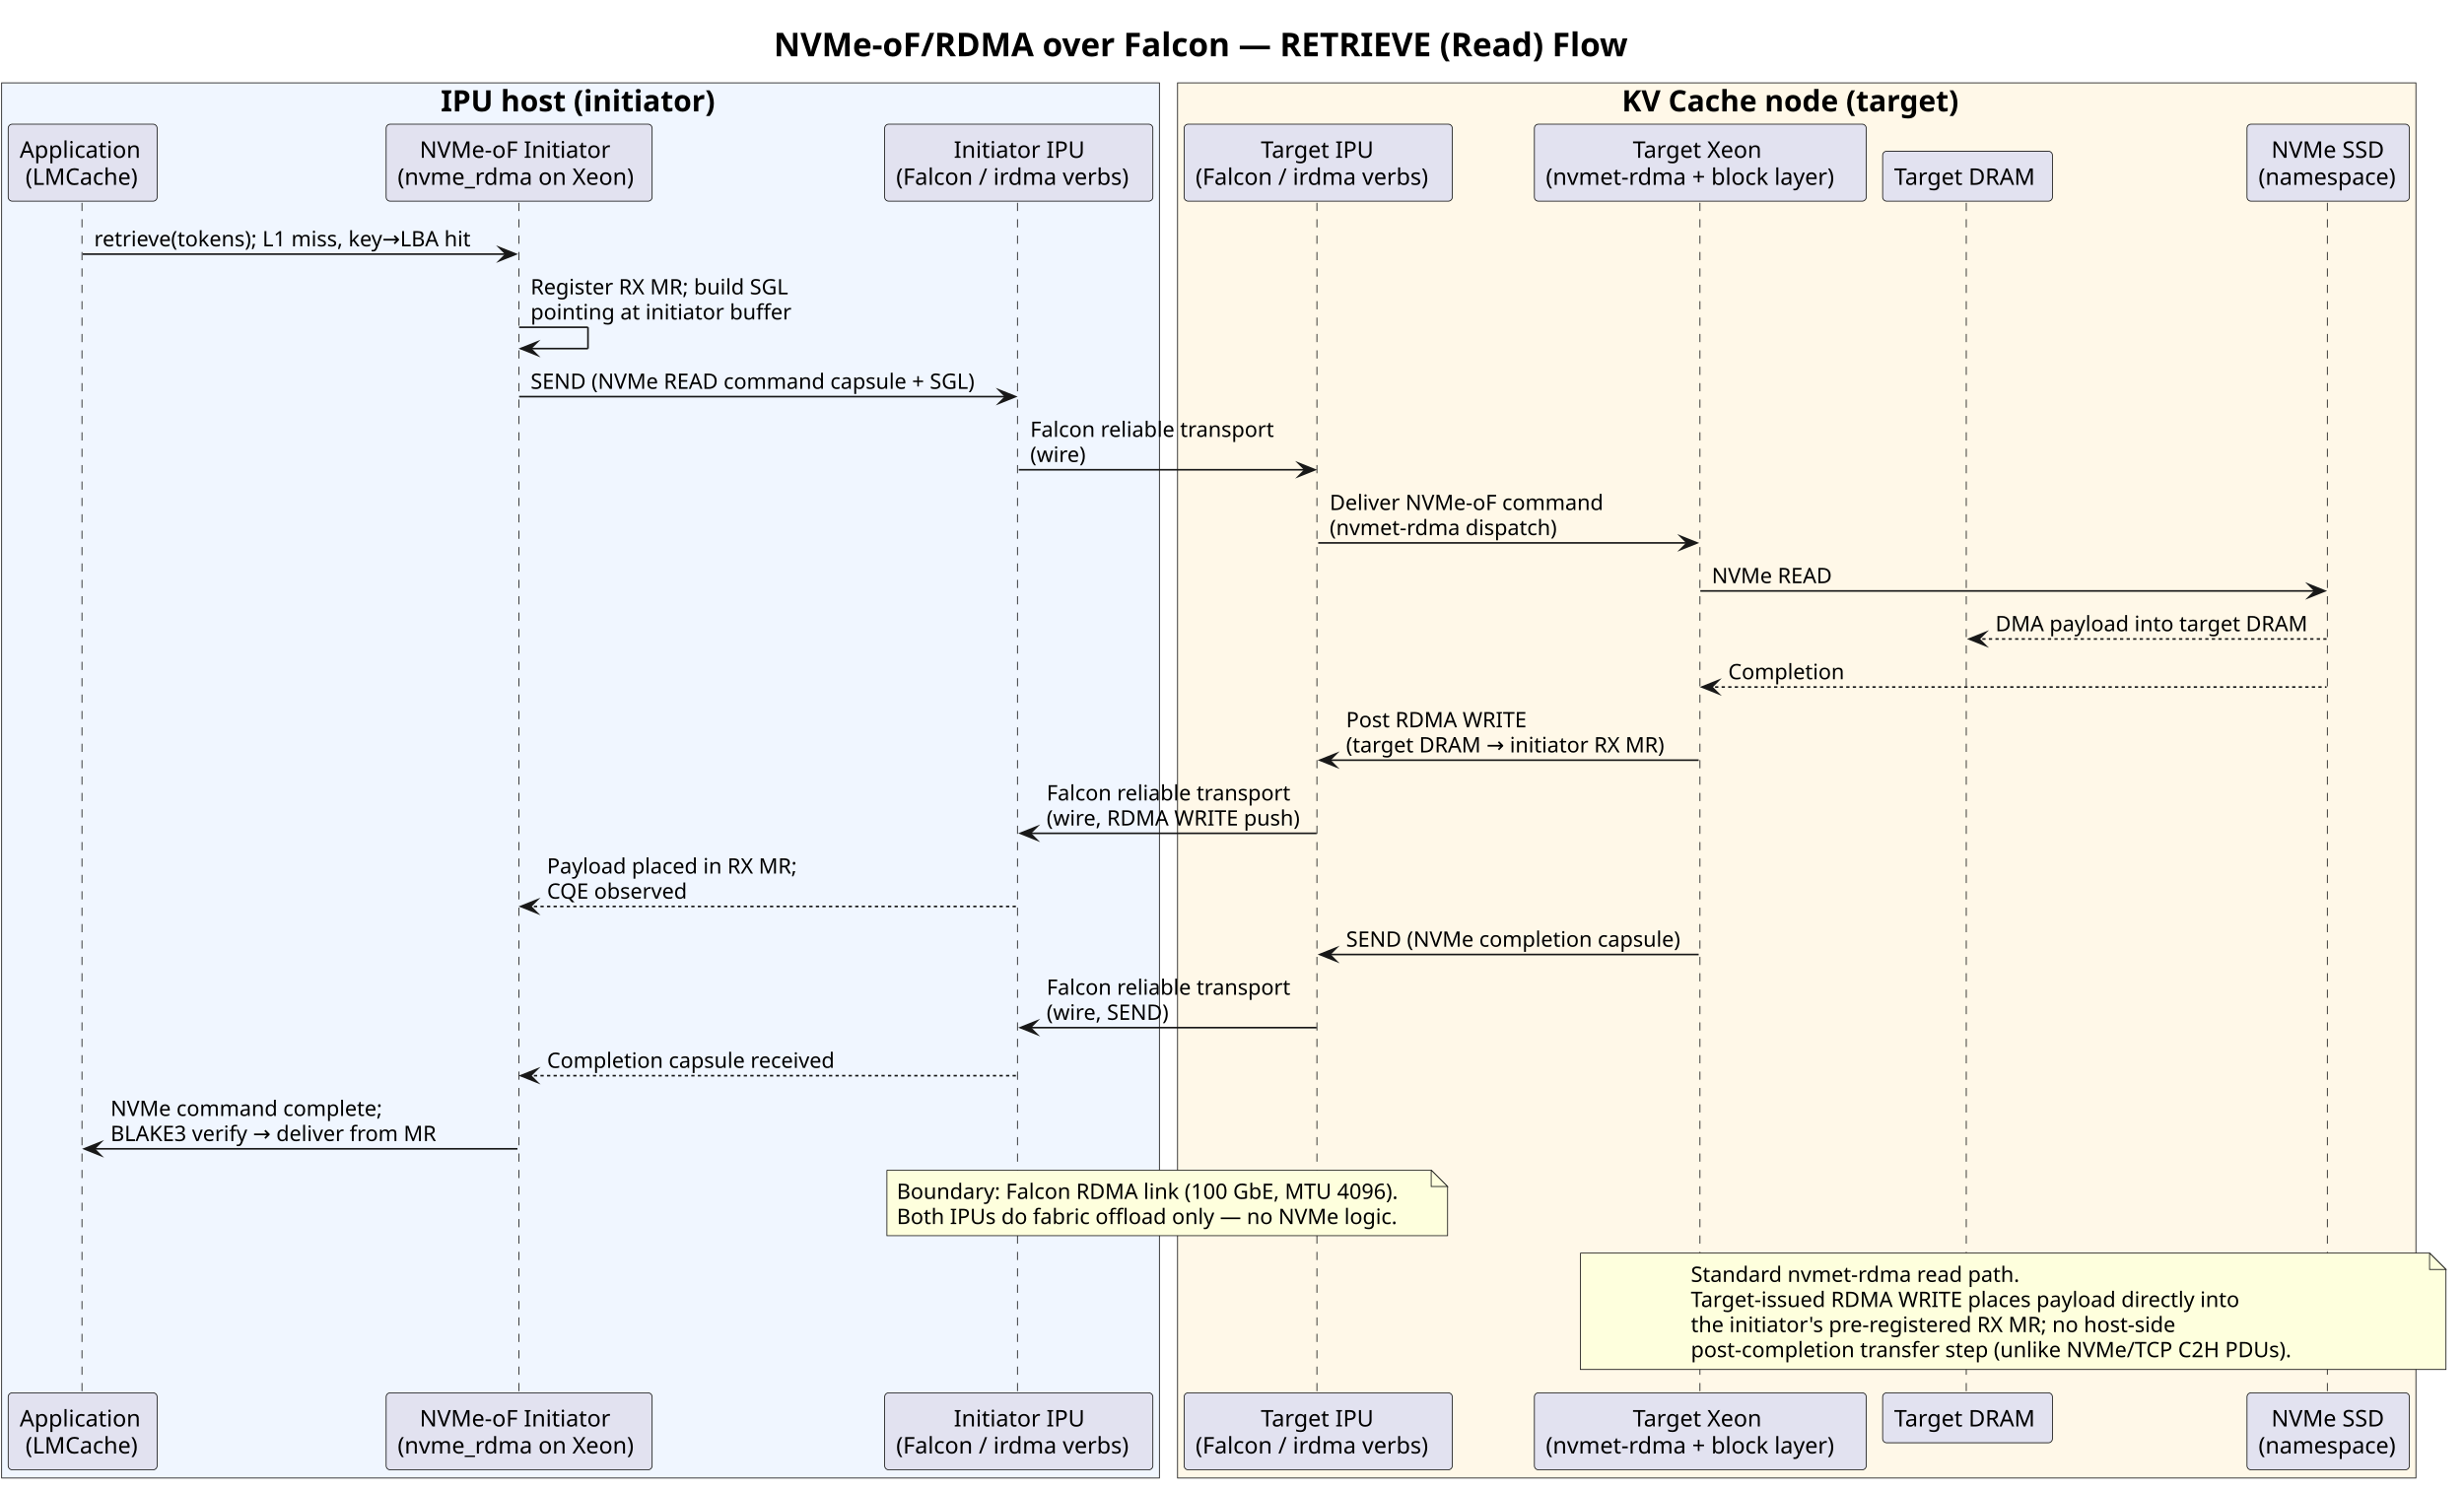
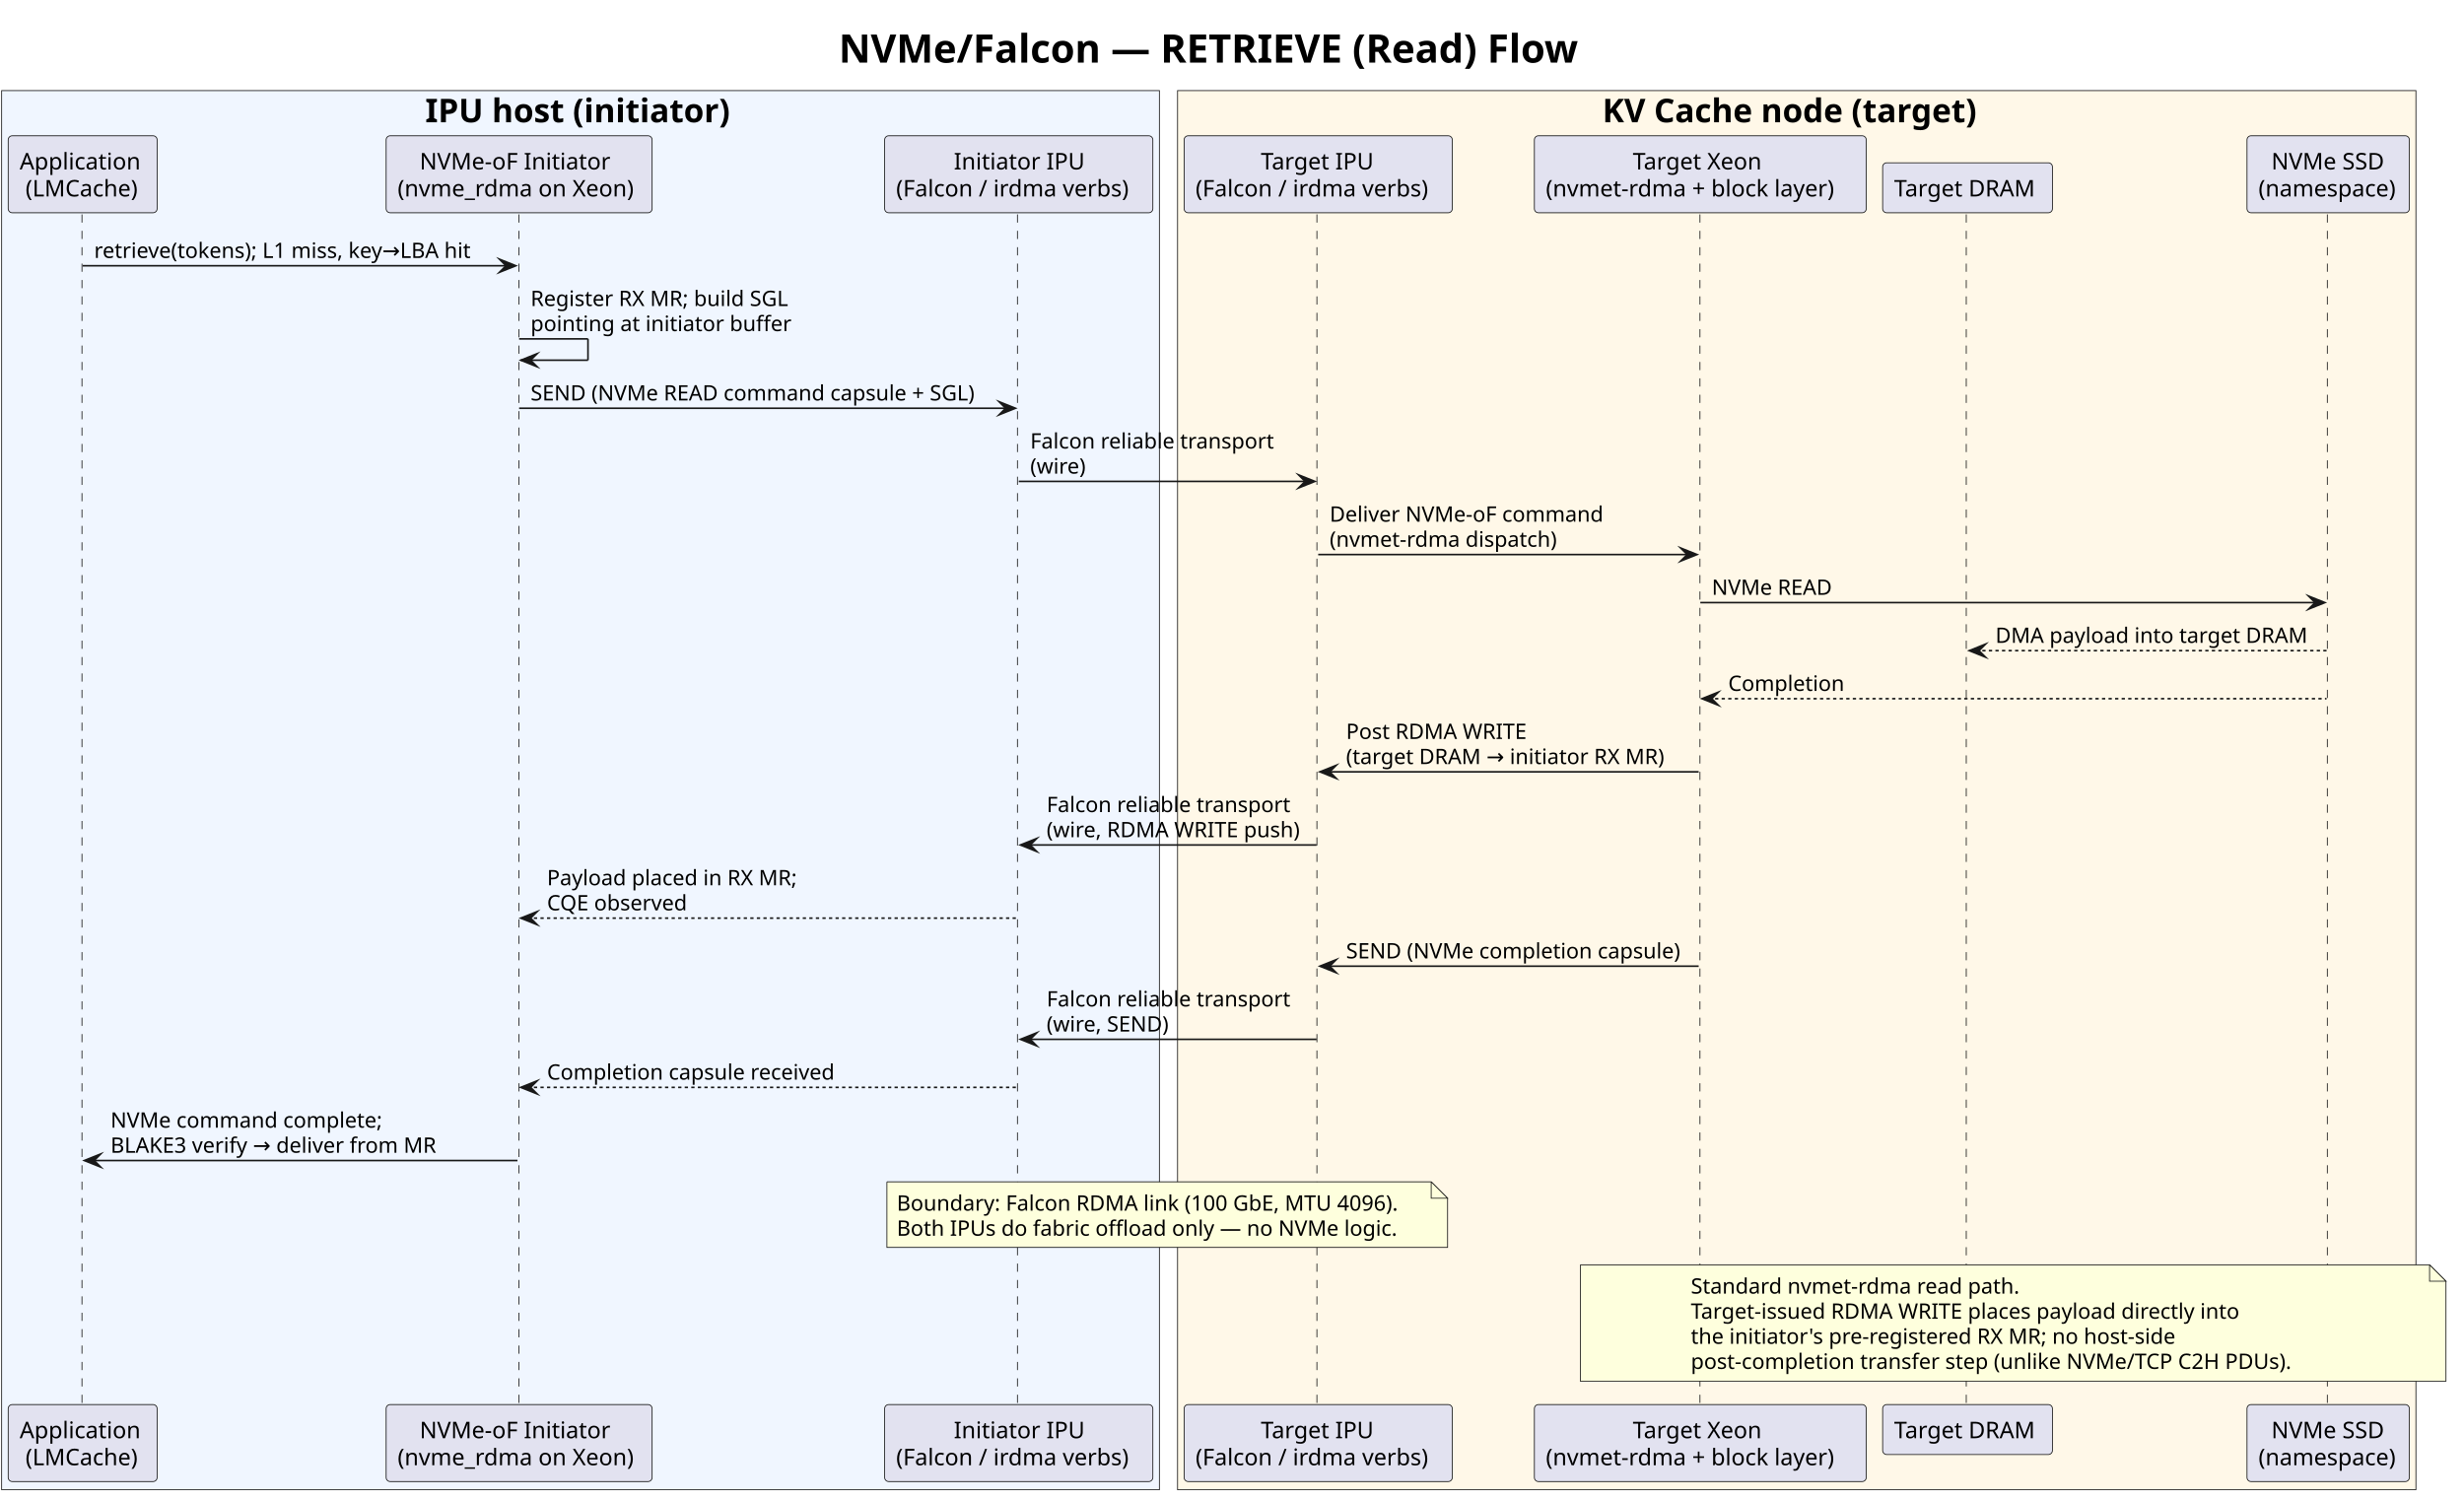
- <svg xmlns="http://www.w3.org/2000/svg" contentStyleType="text/css" data-diagram-type="SEQUENCE" height="908px" preserveAspectRatio="none" style="width:1503px;height:908px;background:#FFFFFF;" version="1.1" viewBox="0 0 1503 908" width="1503px" zoomAndPan="magnify">
+ <svg xmlns="http://www.w3.org/2000/svg" contentStyleType="text/css" data-diagram-type="SEQUENCE" height="915px" preserveAspectRatio="none" style="width:1503px;height:915px;background:#FFFFFF;" version="1.1" viewBox="0 0 1503 915" width="1503px" zoomAndPan="magnify">
  <defs />
  <g>
    <g class="title" data-source-line="2">
-       <text fill="#000000" font-family="sans-serif" font-size="20" font-weight="700" lengthAdjust="spacing" textLength="552.803" x="471.963" y="34.336">NVMe-oF/RDMA over Falcon — RETRIEVE (Read) Flow</text>
-     </g>
-     <rect fill="#F0F6FF" height="851.158" style="stroke:#181818;stroke-width:0.5;" width="706.216" x="1" y="50.555" />
-     <text fill="#000000" font-family="sans-serif" font-size="18" font-weight="700" lengthAdjust="spacing" textLength="170.49" x="268.863" y="67.957">IPU host (initiator)</text>
-     <rect fill="#FFF8E8" height="851.158" style="stroke:#181818;stroke-width:0.5;" width="755.383" x="718.292" y="50.555" />
-     <text fill="#000000" font-family="sans-serif" font-size="18" font-weight="700" lengthAdjust="spacing" textLength="213.416" x="989.275" y="67.957">KV Cache node (target)</text>
+       <text fill="#000000" font-family="sans-serif" font-size="24" font-weight="700" lengthAdjust="spacing" textLength="473.519" x="511.604" y="38.203">NVMe/Falcon — RETRIEVE (Read) Flow</text>
+     </g>
+     <rect fill="#F0F6FF" height="853.514" style="stroke:#181818;stroke-width:0.5;" width="706.216" x="1" y="55.266" />
+     <text fill="#000000" font-family="sans-serif" font-size="20" font-weight="700" lengthAdjust="spacing" textLength="189.434" x="259.391" y="74.602">IPU host (initiator)</text>
+     <rect fill="#FFF8E8" height="853.514" style="stroke:#181818;stroke-width:0.5;" width="755.383" x="718.292" y="55.266" />
+     <text fill="#000000" font-family="sans-serif" font-size="20" font-weight="700" lengthAdjust="spacing" textLength="237.129" x="977.419" y="74.602">KV Cache node (target)</text>
    <g class="participant-lifeline" data-entity-uid="part1" data-qualified-name="APP" data-source-line="6" id="part1-lifeline">
      <g>
-         <rect fill="#000000" fill-opacity="0" height="727.006" width="8" x="46.425" y="123.731" />
-         <line style="stroke:#181818;stroke-width:0.5;stroke-dasharray:5,5;" x1="50" x2="50" y1="123.731" y2="850.736" />
+         <rect fill="#000000" fill-opacity="0" height="727.006" width="8" x="46.425" y="130.797" />
+         <line style="stroke:#181818;stroke-width:0.5;stroke-dasharray:5,5;" x1="50" x2="50" y1="130.797" y2="857.803" />
      </g>
    </g>
    <g class="participant-lifeline" data-entity-uid="part2" data-qualified-name="INIT" data-source-line="7" id="part2-lifeline">
      <g>
-         <rect fill="#000000" fill-opacity="0" height="727.006" width="8" x="312.658" y="123.731" />
-         <line style="stroke:#181818;stroke-width:0.5;stroke-dasharray:5,5;" x1="316.532" x2="316.532" y1="123.731" y2="850.736" />
+         <rect fill="#000000" fill-opacity="0" height="727.006" width="8" x="312.658" y="130.797" />
+         <line style="stroke:#181818;stroke-width:0.5;stroke-dasharray:5,5;" x1="316.532" x2="316.532" y1="130.797" y2="857.803" />
      </g>
    </g>
    <g class="participant-lifeline" data-entity-uid="part3" data-qualified-name="IFAL" data-source-line="8" id="part3-lifeline">
      <g>
-         <rect fill="#000000" fill-opacity="0" height="727.006" width="8" x="617.421" y="123.731" />
-         <line style="stroke:#181818;stroke-width:0.5;stroke-dasharray:5,5;" x1="620.625" x2="620.625" y1="123.731" y2="850.736" />
+         <rect fill="#000000" fill-opacity="0" height="727.006" width="8" x="617.421" y="130.797" />
+         <line style="stroke:#181818;stroke-width:0.5;stroke-dasharray:5,5;" x1="620.625" x2="620.625" y1="130.797" y2="857.803" />
      </g>
    </g>
    <g class="participant-lifeline" data-entity-uid="part4" data-qualified-name="TFAL" data-source-line="13" id="part4-lifeline">
      <g>
-         <rect fill="#000000" fill-opacity="0" height="727.006" width="8" x="800.087" y="123.731" />
-         <line style="stroke:#181818;stroke-width:0.5;stroke-dasharray:5,5;" x1="803.292" x2="803.292" y1="123.731" y2="850.736" />
+         <rect fill="#000000" fill-opacity="0" height="727.006" width="8" x="800.087" y="130.797" />
+         <line style="stroke:#181818;stroke-width:0.5;stroke-dasharray:5,5;" x1="803.292" x2="803.292" y1="130.797" y2="857.803" />
      </g>
    </g>
    <g class="participant-lifeline" data-entity-uid="part5" data-qualified-name="CPU" data-source-line="14" id="part5-lifeline">
      <g>
-         <rect fill="#000000" fill-opacity="0" height="727.006" width="8" x="1033.166" y="123.731" />
-         <line style="stroke:#181818;stroke-width:0.5;stroke-dasharray:5,5;" x1="1036.946" x2="1036.946" y1="123.731" y2="850.736" />
+         <rect fill="#000000" fill-opacity="0" height="727.006" width="8" x="1033.166" y="130.797" />
+         <line style="stroke:#181818;stroke-width:0.5;stroke-dasharray:5,5;" x1="1036.946" x2="1036.946" y1="130.797" y2="857.803" />
      </g>
    </g>
    <g class="participant-lifeline" data-entity-uid="part6" data-qualified-name="TDDR" data-source-line="15" id="part6-lifeline">
      <g>
-         <rect fill="#000000" fill-opacity="0" height="727.006" width="8" x="1196.168" y="123.731" />
-         <line style="stroke:#181818;stroke-width:0.5;stroke-dasharray:5,5;" x1="1199.386" x2="1199.386" y1="123.731" y2="850.736" />
+         <rect fill="#000000" fill-opacity="0" height="727.006" width="8" x="1196.168" y="130.797" />
+         <line style="stroke:#181818;stroke-width:0.5;stroke-dasharray:5,5;" x1="1199.386" x2="1199.386" y1="130.797" y2="857.803" />
      </g>
    </g>
    <g class="participant-lifeline" data-entity-uid="part7" data-qualified-name="SSD" data-source-line="16" id="part7-lifeline">
      <g>
-         <rect fill="#000000" fill-opacity="0" height="727.006" width="8" x="1416.152" y="123.731" />
-         <line style="stroke:#181818;stroke-width:0.5;stroke-dasharray:5,5;" x1="1419.629" x2="1419.629" y1="123.731" y2="850.736" />
+         <rect fill="#000000" fill-opacity="0" height="727.006" width="8" x="1416.152" y="130.797" />
+         <line style="stroke:#181818;stroke-width:0.5;stroke-dasharray:5,5;" x1="1419.629" x2="1419.629" y1="130.797" y2="857.803" />
      </g>
    </g>
    <g class="participant participant-head" data-entity-uid="part1" data-qualified-name="APP" data-source-line="6" id="part1-head">
-       <rect fill="#E2E2F0" height="46.977" rx="2.5" ry="2.5" style="stroke:#181818;stroke-width:0.5;" width="90.85" x="5" y="75.754" />
-       <text fill="#000000" font-family="sans-serif" font-size="14" lengthAdjust="spacing" textLength="76.85" x="12" y="96.289">Application</text>
-       <text fill="#000000" font-family="sans-serif" font-size="14" lengthAdjust="spacing" textLength="69.706" x="15.572" y="112.777">(LMCache)</text>
+       <rect fill="#E2E2F0" height="46.977" rx="2.5" ry="2.5" style="stroke:#181818;stroke-width:0.5;" width="90.85" x="5" y="82.82" />
+       <text fill="#000000" font-family="sans-serif" font-size="14" lengthAdjust="spacing" textLength="76.85" x="12" y="103.356">Application</text>
+       <text fill="#000000" font-family="sans-serif" font-size="14" lengthAdjust="spacing" textLength="69.706" x="15.572" y="119.844">(LMCache)</text>
    </g>
    <g class="participant participant-tail" data-entity-uid="part1" data-qualified-name="APP" data-source-line="6" id="part1-tail">
-       <rect fill="#E2E2F0" height="46.977" rx="2.5" ry="2.5" style="stroke:#181818;stroke-width:0.5;" width="90.85" x="5" y="849.736" />
-       <text fill="#000000" font-family="sans-serif" font-size="14" lengthAdjust="spacing" textLength="76.85" x="12" y="870.271">Application</text>
-       <text fill="#000000" font-family="sans-serif" font-size="14" lengthAdjust="spacing" textLength="69.706" x="15.572" y="886.76">(LMCache)</text>
+       <rect fill="#E2E2F0" height="46.977" rx="2.5" ry="2.5" style="stroke:#181818;stroke-width:0.5;" width="90.85" x="5" y="856.803" />
+       <text fill="#000000" font-family="sans-serif" font-size="14" lengthAdjust="spacing" textLength="76.85" x="12" y="877.338">Application</text>
+       <text fill="#000000" font-family="sans-serif" font-size="14" lengthAdjust="spacing" textLength="69.706" x="15.572" y="893.826">(LMCache)</text>
    </g>
    <g class="participant participant-head" data-entity-uid="part2" data-qualified-name="INIT" data-source-line="7" id="part2-head">
-       <rect fill="#E2E2F0" height="46.977" rx="2.5" ry="2.5" style="stroke:#181818;stroke-width:0.5;" width="162.251" x="235.532" y="75.754" />
-       <text fill="#000000" font-family="sans-serif" font-size="14" lengthAdjust="spacing" textLength="121.338" x="255.989" y="96.289">NVMe-oF Initiator</text>
-       <text fill="#000000" font-family="sans-serif" font-size="14" lengthAdjust="spacing" textLength="148.251" x="242.532" y="112.777">(nvme_rdma on Xeon)</text>
+       <rect fill="#E2E2F0" height="46.977" rx="2.5" ry="2.5" style="stroke:#181818;stroke-width:0.5;" width="162.251" x="235.532" y="82.82" />
+       <text fill="#000000" font-family="sans-serif" font-size="14" lengthAdjust="spacing" textLength="121.338" x="255.989" y="103.356">NVMe-oF Initiator</text>
+       <text fill="#000000" font-family="sans-serif" font-size="14" lengthAdjust="spacing" textLength="148.251" x="242.532" y="119.844">(nvme_rdma on Xeon)</text>
    </g>
    <g class="participant participant-tail" data-entity-uid="part2" data-qualified-name="INIT" data-source-line="7" id="part2-tail">
-       <rect fill="#E2E2F0" height="46.977" rx="2.5" ry="2.5" style="stroke:#181818;stroke-width:0.5;" width="162.251" x="235.532" y="849.736" />
-       <text fill="#000000" font-family="sans-serif" font-size="14" lengthAdjust="spacing" textLength="121.338" x="255.989" y="870.271">NVMe-oF Initiator</text>
-       <text fill="#000000" font-family="sans-serif" font-size="14" lengthAdjust="spacing" textLength="148.251" x="242.532" y="886.76">(nvme_rdma on Xeon)</text>
+       <rect fill="#E2E2F0" height="46.977" rx="2.5" ry="2.5" style="stroke:#181818;stroke-width:0.5;" width="162.251" x="235.532" y="856.803" />
+       <text fill="#000000" font-family="sans-serif" font-size="14" lengthAdjust="spacing" textLength="121.338" x="255.989" y="877.338">NVMe-oF Initiator</text>
+       <text fill="#000000" font-family="sans-serif" font-size="14" lengthAdjust="spacing" textLength="148.251" x="242.532" y="893.826">(nvme_rdma on Xeon)</text>
    </g>
    <g class="participant participant-head" data-entity-uid="part3" data-qualified-name="IFAL" data-source-line="8" id="part3-head">
-       <rect fill="#E2E2F0" height="46.977" rx="2.5" ry="2.5" style="stroke:#181818;stroke-width:0.5;" width="163.591" x="539.625" y="75.754" />
-       <text fill="#000000" font-family="sans-serif" font-size="14" lengthAdjust="spacing" textLength="79.249" x="581.796" y="96.289">Initiator IPU</text>
-       <text fill="#000000" font-family="sans-serif" font-size="14" lengthAdjust="spacing" textLength="149.591" x="546.625" y="112.777">(Falcon / irdma verbs)</text>
+       <rect fill="#E2E2F0" height="46.977" rx="2.5" ry="2.5" style="stroke:#181818;stroke-width:0.5;" width="163.591" x="539.625" y="82.82" />
+       <text fill="#000000" font-family="sans-serif" font-size="14" lengthAdjust="spacing" textLength="79.249" x="581.796" y="103.356">Initiator IPU</text>
+       <text fill="#000000" font-family="sans-serif" font-size="14" lengthAdjust="spacing" textLength="149.591" x="546.625" y="119.844">(Falcon / irdma verbs)</text>
    </g>
    <g class="participant participant-tail" data-entity-uid="part3" data-qualified-name="IFAL" data-source-line="8" id="part3-tail">
-       <rect fill="#E2E2F0" height="46.977" rx="2.5" ry="2.5" style="stroke:#181818;stroke-width:0.5;" width="163.591" x="539.625" y="849.736" />
-       <text fill="#000000" font-family="sans-serif" font-size="14" lengthAdjust="spacing" textLength="79.249" x="581.796" y="870.271">Initiator IPU</text>
-       <text fill="#000000" font-family="sans-serif" font-size="14" lengthAdjust="spacing" textLength="149.591" x="546.625" y="886.76">(Falcon / irdma verbs)</text>
+       <rect fill="#E2E2F0" height="46.977" rx="2.5" ry="2.5" style="stroke:#181818;stroke-width:0.5;" width="163.591" x="539.625" y="856.803" />
+       <text fill="#000000" font-family="sans-serif" font-size="14" lengthAdjust="spacing" textLength="79.249" x="581.796" y="877.338">Initiator IPU</text>
+       <text fill="#000000" font-family="sans-serif" font-size="14" lengthAdjust="spacing" textLength="149.591" x="546.625" y="893.826">(Falcon / irdma verbs)</text>
    </g>
    <g class="participant participant-head" data-entity-uid="part4" data-qualified-name="TFAL" data-source-line="13" id="part4-head">
-       <rect fill="#E2E2F0" height="46.977" rx="2.5" ry="2.5" style="stroke:#181818;stroke-width:0.5;" width="163.591" x="722.292" y="75.754" />
-       <text fill="#000000" font-family="sans-serif" font-size="14" lengthAdjust="spacing" textLength="69.98" x="769.097" y="96.289">Target IPU</text>
-       <text fill="#000000" font-family="sans-serif" font-size="14" lengthAdjust="spacing" textLength="149.591" x="729.292" y="112.777">(Falcon / irdma verbs)</text>
+       <rect fill="#E2E2F0" height="46.977" rx="2.5" ry="2.5" style="stroke:#181818;stroke-width:0.5;" width="163.591" x="722.292" y="82.82" />
+       <text fill="#000000" font-family="sans-serif" font-size="14" lengthAdjust="spacing" textLength="69.98" x="769.097" y="103.356">Target IPU</text>
+       <text fill="#000000" font-family="sans-serif" font-size="14" lengthAdjust="spacing" textLength="149.591" x="729.292" y="119.844">(Falcon / irdma verbs)</text>
    </g>
    <g class="participant participant-tail" data-entity-uid="part4" data-qualified-name="TFAL" data-source-line="13" id="part4-tail">
-       <rect fill="#E2E2F0" height="46.977" rx="2.5" ry="2.5" style="stroke:#181818;stroke-width:0.5;" width="163.591" x="722.292" y="849.736" />
-       <text fill="#000000" font-family="sans-serif" font-size="14" lengthAdjust="spacing" textLength="69.98" x="769.097" y="870.271">Target IPU</text>
-       <text fill="#000000" font-family="sans-serif" font-size="14" lengthAdjust="spacing" textLength="149.591" x="729.292" y="886.76">(Falcon / irdma verbs)</text>
+       <rect fill="#E2E2F0" height="46.977" rx="2.5" ry="2.5" style="stroke:#181818;stroke-width:0.5;" width="163.591" x="722.292" y="856.803" />
+       <text fill="#000000" font-family="sans-serif" font-size="14" lengthAdjust="spacing" textLength="69.98" x="769.097" y="877.338">Target IPU</text>
+       <text fill="#000000" font-family="sans-serif" font-size="14" lengthAdjust="spacing" textLength="149.591" x="729.292" y="893.826">(Falcon / irdma verbs)</text>
    </g>
    <g class="participant participant-head" data-entity-uid="part5" data-qualified-name="CPU" data-source-line="14" id="part5-head">
-       <rect fill="#E2E2F0" height="46.977" rx="2.5" ry="2.5" style="stroke:#181818;stroke-width:0.5;" width="202.44" x="935.946" y="75.754" />
-       <text fill="#000000" font-family="sans-serif" font-size="14" lengthAdjust="spacing" textLength="82.359" x="995.986" y="96.289">Target Xeon</text>
-       <text fill="#000000" font-family="sans-serif" font-size="14" lengthAdjust="spacing" textLength="188.44" x="942.946" y="112.777">(nvmet-rdma + block layer)</text>
+       <rect fill="#E2E2F0" height="46.977" rx="2.5" ry="2.5" style="stroke:#181818;stroke-width:0.5;" width="202.44" x="935.946" y="82.82" />
+       <text fill="#000000" font-family="sans-serif" font-size="14" lengthAdjust="spacing" textLength="82.359" x="995.986" y="103.356">Target Xeon</text>
+       <text fill="#000000" font-family="sans-serif" font-size="14" lengthAdjust="spacing" textLength="188.44" x="942.946" y="119.844">(nvmet-rdma + block layer)</text>
    </g>
    <g class="participant participant-tail" data-entity-uid="part5" data-qualified-name="CPU" data-source-line="14" id="part5-tail">
-       <rect fill="#E2E2F0" height="46.977" rx="2.5" ry="2.5" style="stroke:#181818;stroke-width:0.5;" width="202.44" x="935.946" y="849.736" />
-       <text fill="#000000" font-family="sans-serif" font-size="14" lengthAdjust="spacing" textLength="82.359" x="995.986" y="870.271">Target Xeon</text>
-       <text fill="#000000" font-family="sans-serif" font-size="14" lengthAdjust="spacing" textLength="188.44" x="942.946" y="886.76">(nvmet-rdma + block layer)</text>
+       <rect fill="#E2E2F0" height="46.977" rx="2.5" ry="2.5" style="stroke:#181818;stroke-width:0.5;" width="202.44" x="935.946" y="856.803" />
+       <text fill="#000000" font-family="sans-serif" font-size="14" lengthAdjust="spacing" textLength="82.359" x="995.986" y="877.338">Target Xeon</text>
+       <text fill="#000000" font-family="sans-serif" font-size="14" lengthAdjust="spacing" textLength="188.44" x="942.946" y="893.826">(nvmet-rdma + block layer)</text>
    </g>
    <g class="participant participant-head" data-entity-uid="part6" data-qualified-name="TDDR" data-source-line="15" id="part6-head">
-       <rect fill="#E2E2F0" height="30.488" rx="2.5" ry="2.5" style="stroke:#181818;stroke-width:0.5;" width="103.564" x="1148.386" y="92.242" />
-       <text fill="#000000" font-family="sans-serif" font-size="14" lengthAdjust="spacing" textLength="89.564" x="1155.386" y="112.777">Target DRAM</text>
+       <rect fill="#E2E2F0" height="30.488" rx="2.5" ry="2.5" style="stroke:#181818;stroke-width:0.5;" width="103.564" x="1148.386" y="99.309" />
+       <text fill="#000000" font-family="sans-serif" font-size="14" lengthAdjust="spacing" textLength="89.564" x="1155.386" y="119.844">Target DRAM</text>
    </g>
    <g class="participant participant-tail" data-entity-uid="part6" data-qualified-name="TDDR" data-source-line="15" id="part6-tail">
-       <rect fill="#E2E2F0" height="30.488" rx="2.5" ry="2.5" style="stroke:#181818;stroke-width:0.5;" width="103.564" x="1148.386" y="849.736" />
-       <text fill="#000000" font-family="sans-serif" font-size="14" lengthAdjust="spacing" textLength="89.564" x="1155.386" y="870.271">Target DRAM</text>
+       <rect fill="#E2E2F0" height="30.488" rx="2.5" ry="2.5" style="stroke:#181818;stroke-width:0.5;" width="103.564" x="1148.386" y="856.803" />
+       <text fill="#000000" font-family="sans-serif" font-size="14" lengthAdjust="spacing" textLength="89.564" x="1155.386" y="877.338">Target DRAM</text>
    </g>
    <g class="participant participant-head" data-entity-uid="part7" data-qualified-name="SSD" data-source-line="16" id="part7-head">
-       <rect fill="#E2E2F0" height="46.977" rx="2.5" ry="2.5" style="stroke:#181818;stroke-width:0.5;" width="99.046" x="1370.629" y="75.754" />
-       <text fill="#000000" font-family="sans-serif" font-size="14" lengthAdjust="spacing" textLength="69.351" x="1385.477" y="96.289">NVMe SSD</text>
-       <text fill="#000000" font-family="sans-serif" font-size="14" lengthAdjust="spacing" textLength="85.046" x="1377.629" y="112.777">(namespace)</text>
+       <rect fill="#E2E2F0" height="46.977" rx="2.5" ry="2.5" style="stroke:#181818;stroke-width:0.5;" width="99.046" x="1370.629" y="82.82" />
+       <text fill="#000000" font-family="sans-serif" font-size="14" lengthAdjust="spacing" textLength="69.351" x="1385.477" y="103.356">NVMe SSD</text>
+       <text fill="#000000" font-family="sans-serif" font-size="14" lengthAdjust="spacing" textLength="85.046" x="1377.629" y="119.844">(namespace)</text>
    </g>
    <g class="participant participant-tail" data-entity-uid="part7" data-qualified-name="SSD" data-source-line="16" id="part7-tail">
-       <rect fill="#E2E2F0" height="46.977" rx="2.5" ry="2.5" style="stroke:#181818;stroke-width:0.5;" width="99.046" x="1370.629" y="849.736" />
-       <text fill="#000000" font-family="sans-serif" font-size="14" lengthAdjust="spacing" textLength="69.351" x="1385.477" y="870.271">NVMe SSD</text>
-       <text fill="#000000" font-family="sans-serif" font-size="14" lengthAdjust="spacing" textLength="85.046" x="1377.629" y="886.76">(namespace)</text>
+       <rect fill="#E2E2F0" height="46.977" rx="2.5" ry="2.5" style="stroke:#181818;stroke-width:0.5;" width="99.046" x="1370.629" y="856.803" />
+       <text fill="#000000" font-family="sans-serif" font-size="14" lengthAdjust="spacing" textLength="69.351" x="1385.477" y="877.338">NVMe SSD</text>
+       <text fill="#000000" font-family="sans-serif" font-size="14" lengthAdjust="spacing" textLength="85.046" x="1377.629" y="893.826">(namespace)</text>
    </g>
    <g class="message" data-entity-1="part1" data-entity-2="part2" data-source-line="19" id="msg1">
-       <polygon fill="#181818" points="304.658,151.041,314.658,155.041,304.658,159.041,308.658,155.041" style="stroke:#181818;stroke-width:1;stroke-linejoin:miter;stroke-miterlimit:10;" />
-       <line style="stroke:#181818;stroke-width:1;" x1="50.425" x2="310.658" y1="155.041" y2="155.041" />
-       <text fill="#000000" font-family="sans-serif" font-size="13" lengthAdjust="spacing" textLength="242.233" x="57.425" y="150.299">retrieve(tokens); L1 miss, key→LBA hit</text>
+       <polygon fill="#181818" points="304.658,158.107,314.658,162.107,304.658,166.107,308.658,162.107" style="stroke:#181818;stroke-width:1;stroke-linejoin:miter;stroke-miterlimit:10;" />
+       <line style="stroke:#181818;stroke-width:1;" x1="50.425" x2="310.658" y1="162.107" y2="162.107" />
+       <text fill="#000000" font-family="sans-serif" font-size="13" lengthAdjust="spacing" textLength="242.233" x="57.425" y="157.365">retrieve(tokens); L1 miss, key→LBA hit</text>
    </g>
    <g class="message" data-entity-1="part2" data-entity-2="part2" data-source-line="20" id="msg2">
-       <line style="stroke:#181818;stroke-width:1;" x1="316.658" x2="358.658" y1="199.662" y2="199.662" />
-       <line style="stroke:#181818;stroke-width:1;" x1="358.658" x2="358.658" y1="199.662" y2="212.662" />
-       <line style="stroke:#181818;stroke-width:1;" x1="317.658" x2="358.658" y1="212.662" y2="212.662" />
-       <polygon fill="#181818" points="327.658,208.662,317.658,212.662,327.658,216.662,323.658,212.662" style="stroke:#181818;stroke-width:1;stroke-linejoin:miter;stroke-miterlimit:10;" />
-       <text fill="#000000" font-family="sans-serif" font-size="13" lengthAdjust="spacing" textLength="162.995" x="323.658" y="179.609">Register RX MR; build SGL</text>
-       <text fill="#000000" font-family="sans-serif" font-size="13" lengthAdjust="spacing" textLength="165.09" x="323.658" y="194.92">pointing at initiator buffer</text>
+       <line style="stroke:#181818;stroke-width:1;" x1="316.658" x2="358.658" y1="206.728" y2="206.728" />
+       <line style="stroke:#181818;stroke-width:1;" x1="358.658" x2="358.658" y1="206.728" y2="219.728" />
+       <line style="stroke:#181818;stroke-width:1;" x1="317.658" x2="358.658" y1="219.728" y2="219.728" />
+       <polygon fill="#181818" points="327.658,215.728,317.658,219.728,327.658,223.728,323.658,219.728" style="stroke:#181818;stroke-width:1;stroke-linejoin:miter;stroke-miterlimit:10;" />
+       <text fill="#000000" font-family="sans-serif" font-size="13" lengthAdjust="spacing" textLength="162.995" x="323.658" y="186.676">Register RX MR; build SGL</text>
+       <text fill="#000000" font-family="sans-serif" font-size="13" lengthAdjust="spacing" textLength="165.09" x="323.658" y="201.986">pointing at initiator buffer</text>
    </g>
    <g class="message" data-entity-1="part2" data-entity-2="part3" data-source-line="21" id="msg3">
-       <polygon fill="#181818" points="609.421,237.973,619.421,241.973,609.421,245.973,613.421,241.973" style="stroke:#181818;stroke-width:1;stroke-linejoin:miter;stroke-miterlimit:10;" />
-       <line style="stroke:#181818;stroke-width:1;" x1="316.658" x2="615.421" y1="241.973" y2="241.973" />
-       <text fill="#000000" font-family="sans-serif" font-size="13" lengthAdjust="spacing" textLength="280.763" x="323.658" y="237.231">SEND (NVMe READ command capsule + SGL)</text>
+       <polygon fill="#181818" points="609.421,245.039,619.421,249.039,609.421,253.039,613.421,249.039" style="stroke:#181818;stroke-width:1;stroke-linejoin:miter;stroke-miterlimit:10;" />
+       <line style="stroke:#181818;stroke-width:1;" x1="316.658" x2="615.421" y1="249.039" y2="249.039" />
+       <text fill="#000000" font-family="sans-serif" font-size="13" lengthAdjust="spacing" textLength="280.763" x="323.658" y="244.297">SEND (NVMe READ command capsule + SGL)</text>
    </g>
    <g class="message" data-entity-1="part3" data-entity-2="part4" data-source-line="22" id="msg4">
-       <polygon fill="#181818" points="792.087,282.594,802.087,286.594,792.087,290.594,796.087,286.594" style="stroke:#181818;stroke-width:1;stroke-linejoin:miter;stroke-miterlimit:10;" />
-       <line style="stroke:#181818;stroke-width:1;" x1="621.421" x2="798.087" y1="286.594" y2="286.594" />
-       <text fill="#000000" font-family="sans-serif" font-size="13" lengthAdjust="spacing" textLength="153.69" x="628.421" y="266.541">Falcon reliable transport</text>
-       <text fill="#000000" font-family="sans-serif" font-size="13" lengthAdjust="spacing" textLength="34.791" x="628.421" y="281.852">(wire)</text>
+       <polygon fill="#181818" points="792.087,289.66,802.087,293.66,792.087,297.66,796.087,293.66" style="stroke:#181818;stroke-width:1;stroke-linejoin:miter;stroke-miterlimit:10;" />
+       <line style="stroke:#181818;stroke-width:1;" x1="621.421" x2="798.087" y1="293.66" y2="293.66" />
+       <text fill="#000000" font-family="sans-serif" font-size="13" lengthAdjust="spacing" textLength="153.69" x="628.421" y="273.607">Falcon reliable transport</text>
+       <text fill="#000000" font-family="sans-serif" font-size="13" lengthAdjust="spacing" textLength="34.791" x="628.421" y="288.918">(wire)</text>
    </g>
    <g class="message" data-entity-1="part4" data-entity-2="part5" data-source-line="23" id="msg5">
-       <polygon fill="#181818" points="1025.166,327.215,1035.166,331.215,1025.166,335.215,1029.166,331.215" style="stroke:#181818;stroke-width:1;stroke-linejoin:miter;stroke-miterlimit:10;" />
-       <line style="stroke:#181818;stroke-width:1;" x1="804.087" x2="1031.166" y1="331.215" y2="331.215" />
-       <text fill="#000000" font-family="sans-serif" font-size="13" lengthAdjust="spacing" textLength="173.38" x="811.087" y="311.162">Deliver NVMe-oF command</text>
-       <text fill="#000000" font-family="sans-serif" font-size="13" lengthAdjust="spacing" textLength="145.463" x="811.087" y="326.473">(nvmet-rdma dispatch)</text>
+       <polygon fill="#181818" points="1025.166,334.281,1035.166,338.281,1025.166,342.281,1029.166,338.281" style="stroke:#181818;stroke-width:1;stroke-linejoin:miter;stroke-miterlimit:10;" />
+       <line style="stroke:#181818;stroke-width:1;" x1="804.087" x2="1031.166" y1="338.281" y2="338.281" />
+       <text fill="#000000" font-family="sans-serif" font-size="13" lengthAdjust="spacing" textLength="173.38" x="811.087" y="318.228">Deliver NVMe-oF command</text>
+       <text fill="#000000" font-family="sans-serif" font-size="13" lengthAdjust="spacing" textLength="145.463" x="811.087" y="333.539">(nvmet-rdma dispatch)</text>
    </g>
    <g class="message" data-entity-1="part5" data-entity-2="part7" data-source-line="25" id="msg6">
-       <polygon fill="#181818" points="1408.152,356.525,1418.152,360.525,1408.152,364.525,1412.152,360.525" style="stroke:#181818;stroke-width:1;stroke-linejoin:miter;stroke-miterlimit:10;" />
-       <line style="stroke:#181818;stroke-width:1;" x1="1037.166" x2="1414.152" y1="360.525" y2="360.525" />
-       <text fill="#000000" font-family="sans-serif" font-size="13" lengthAdjust="spacing" textLength="74.629" x="1044.166" y="355.783">NVMe READ</text>
+       <polygon fill="#181818" points="1408.152,363.592,1418.152,367.592,1408.152,371.592,1412.152,367.592" style="stroke:#181818;stroke-width:1;stroke-linejoin:miter;stroke-miterlimit:10;" />
+       <line style="stroke:#181818;stroke-width:1;" x1="1037.166" x2="1414.152" y1="367.592" y2="367.592" />
+       <text fill="#000000" font-family="sans-serif" font-size="13" lengthAdjust="spacing" textLength="74.629" x="1044.166" y="362.85">NVMe READ</text>
    </g>
    <g class="message" data-entity-1="part7" data-entity-2="part6" data-source-line="26" id="msg7">
-       <polygon fill="#181818" points="1211.168,385.836,1201.168,389.836,1211.168,393.836,1207.168,389.836" style="stroke:#181818;stroke-width:1;stroke-linejoin:miter;stroke-miterlimit:10;" />
-       <line style="stroke:#181818;stroke-width:1;stroke-dasharray:2,2;" x1="1205.168" x2="1419.152" y1="389.836" y2="389.836" />
-       <text fill="#000000" font-family="sans-serif" font-size="13" lengthAdjust="spacing" textLength="195.984" x="1217.168" y="385.094">DMA payload into target DRAM</text>
+       <polygon fill="#181818" points="1211.168,392.902,1201.168,396.902,1211.168,400.902,1207.168,396.902" style="stroke:#181818;stroke-width:1;stroke-linejoin:miter;stroke-miterlimit:10;" />
+       <line style="stroke:#181818;stroke-width:1;stroke-dasharray:2,2;" x1="1205.168" x2="1419.152" y1="396.902" y2="396.902" />
+       <text fill="#000000" font-family="sans-serif" font-size="13" lengthAdjust="spacing" textLength="195.984" x="1217.168" y="392.16">DMA payload into target DRAM</text>
    </g>
    <g class="message" data-entity-1="part7" data-entity-2="part5" data-source-line="27" id="msg8">
-       <polygon fill="#181818" points="1048.166,415.147,1038.166,419.147,1048.166,423.147,1044.166,419.147" style="stroke:#181818;stroke-width:1;stroke-linejoin:miter;stroke-miterlimit:10;" />
-       <line style="stroke:#181818;stroke-width:1;stroke-dasharray:2,2;" x1="1042.166" x2="1419.152" y1="419.147" y2="419.147" />
-       <text fill="#000000" font-family="sans-serif" font-size="13" lengthAdjust="spacing" textLength="72.973" x="1054.166" y="414.404">Completion</text>
+       <polygon fill="#181818" points="1048.166,422.213,1038.166,426.213,1048.166,430.213,1044.166,426.213" style="stroke:#181818;stroke-width:1;stroke-linejoin:miter;stroke-miterlimit:10;" />
+       <line style="stroke:#181818;stroke-width:1;stroke-dasharray:2,2;" x1="1042.166" x2="1419.152" y1="426.213" y2="426.213" />
+       <text fill="#000000" font-family="sans-serif" font-size="13" lengthAdjust="spacing" textLength="72.973" x="1054.166" y="421.471">Completion</text>
    </g>
    <g class="message" data-entity-1="part5" data-entity-2="part4" data-source-line="29" id="msg9">
-       <polygon fill="#181818" points="815.087,459.768,805.087,463.768,815.087,467.768,811.087,463.768" style="stroke:#181818;stroke-width:1;stroke-linejoin:miter;stroke-miterlimit:10;" />
-       <line style="stroke:#181818;stroke-width:1;" x1="809.087" x2="1036.166" y1="463.768" y2="463.768" />
-       <text fill="#000000" font-family="sans-serif" font-size="13" lengthAdjust="spacing" textLength="111.363" x="821.087" y="443.715">Post RDMA WRITE</text>
-       <text fill="#000000" font-family="sans-serif" font-size="13" lengthAdjust="spacing" textLength="203.042" x="821.087" y="459.025">(target DRAM → initiator RX MR)</text>
+       <polygon fill="#181818" points="815.087,466.834,805.087,470.834,815.087,474.834,811.087,470.834" style="stroke:#181818;stroke-width:1;stroke-linejoin:miter;stroke-miterlimit:10;" />
+       <line style="stroke:#181818;stroke-width:1;" x1="809.087" x2="1036.166" y1="470.834" y2="470.834" />
+       <text fill="#000000" font-family="sans-serif" font-size="13" lengthAdjust="spacing" textLength="111.363" x="821.087" y="450.781">Post RDMA WRITE</text>
+       <text fill="#000000" font-family="sans-serif" font-size="13" lengthAdjust="spacing" textLength="203.042" x="821.087" y="466.092">(target DRAM → initiator RX MR)</text>
    </g>
    <g class="message" data-entity-1="part4" data-entity-2="part3" data-source-line="30" id="msg10">
-       <polygon fill="#181818" points="632.421,504.389,622.421,508.389,632.421,512.389,628.421,508.389" style="stroke:#181818;stroke-width:1;stroke-linejoin:miter;stroke-miterlimit:10;" />
-       <line style="stroke:#181818;stroke-width:1;" x1="626.421" x2="803.087" y1="508.389" y2="508.389" />
-       <text fill="#000000" font-family="sans-serif" font-size="13" lengthAdjust="spacing" textLength="153.69" x="638.421" y="488.336">Falcon reliable transport</text>
-       <text fill="#000000" font-family="sans-serif" font-size="13" lengthAdjust="spacing" textLength="158.666" x="638.421" y="503.647">(wire, RDMA WRITE push)</text>
+       <polygon fill="#181818" points="632.421,511.455,622.421,515.455,632.421,519.455,628.421,515.455" style="stroke:#181818;stroke-width:1;stroke-linejoin:miter;stroke-miterlimit:10;" />
+       <line style="stroke:#181818;stroke-width:1;" x1="626.421" x2="803.087" y1="515.455" y2="515.455" />
+       <text fill="#000000" font-family="sans-serif" font-size="13" lengthAdjust="spacing" textLength="153.69" x="638.421" y="495.402">Falcon reliable transport</text>
+       <text fill="#000000" font-family="sans-serif" font-size="13" lengthAdjust="spacing" textLength="158.666" x="638.421" y="510.713">(wire, RDMA WRITE push)</text>
    </g>
    <g class="message" data-entity-1="part3" data-entity-2="part2" data-source-line="31" id="msg11">
-       <polygon fill="#181818" points="327.658,549.01,317.658,553.01,327.658,557.01,323.658,553.01" style="stroke:#181818;stroke-width:1;stroke-linejoin:miter;stroke-miterlimit:10;" />
-       <line style="stroke:#181818;stroke-width:1;stroke-dasharray:2,2;" x1="321.658" x2="620.421" y1="553.01" y2="553.01" />
-       <text fill="#000000" font-family="sans-serif" font-size="13" lengthAdjust="spacing" textLength="157.631" x="333.658" y="532.957">Payload placed in RX MR;</text>
-       <text fill="#000000" font-family="sans-serif" font-size="13" lengthAdjust="spacing" textLength="87.763" x="333.658" y="548.268">CQE observed</text>
+       <polygon fill="#181818" points="327.658,556.076,317.658,560.076,327.658,564.076,323.658,560.076" style="stroke:#181818;stroke-width:1;stroke-linejoin:miter;stroke-miterlimit:10;" />
+       <line style="stroke:#181818;stroke-width:1;stroke-dasharray:2,2;" x1="321.658" x2="620.421" y1="560.076" y2="560.076" />
+       <text fill="#000000" font-family="sans-serif" font-size="13" lengthAdjust="spacing" textLength="157.631" x="333.658" y="540.023">Payload placed in RX MR;</text>
+       <text fill="#000000" font-family="sans-serif" font-size="13" lengthAdjust="spacing" textLength="87.763" x="333.658" y="555.334">CQE observed</text>
    </g>
    <g class="message" data-entity-1="part5" data-entity-2="part4" data-source-line="33" id="msg12">
-       <polygon fill="#181818" points="815.087,578.32,805.087,582.32,815.087,586.32,811.087,582.32" style="stroke:#181818;stroke-width:1;stroke-linejoin:miter;stroke-miterlimit:10;" />
-       <line style="stroke:#181818;stroke-width:1;" x1="809.087" x2="1036.166" y1="582.32" y2="582.32" />
-       <text fill="#000000" font-family="sans-serif" font-size="13" lengthAdjust="spacing" textLength="209.079" x="821.087" y="577.578">SEND (NVMe completion capsule)</text>
+       <polygon fill="#181818" points="815.087,585.387,805.087,589.387,815.087,593.387,811.087,589.387" style="stroke:#181818;stroke-width:1;stroke-linejoin:miter;stroke-miterlimit:10;" />
+       <line style="stroke:#181818;stroke-width:1;" x1="809.087" x2="1036.166" y1="589.387" y2="589.387" />
+       <text fill="#000000" font-family="sans-serif" font-size="13" lengthAdjust="spacing" textLength="209.079" x="821.087" y="584.644">SEND (NVMe completion capsule)</text>
    </g>
    <g class="message" data-entity-1="part4" data-entity-2="part3" data-source-line="34" id="msg13">
-       <polygon fill="#181818" points="632.421,622.941,622.421,626.941,632.421,630.941,628.421,626.941" style="stroke:#181818;stroke-width:1;stroke-linejoin:miter;stroke-miterlimit:10;" />
-       <line style="stroke:#181818;stroke-width:1;" x1="626.421" x2="803.087" y1="626.941" y2="626.941" />
-       <text fill="#000000" font-family="sans-serif" font-size="13" lengthAdjust="spacing" textLength="153.69" x="638.421" y="606.889">Falcon reliable transport</text>
-       <text fill="#000000" font-family="sans-serif" font-size="13" lengthAdjust="spacing" textLength="76.407" x="638.421" y="622.199">(wire, SEND)</text>
+       <polygon fill="#181818" points="632.421,630.008,622.421,634.008,632.421,638.008,628.421,634.008" style="stroke:#181818;stroke-width:1;stroke-linejoin:miter;stroke-miterlimit:10;" />
+       <line style="stroke:#181818;stroke-width:1;" x1="626.421" x2="803.087" y1="634.008" y2="634.008" />
+       <text fill="#000000" font-family="sans-serif" font-size="13" lengthAdjust="spacing" textLength="153.69" x="638.421" y="613.955">Falcon reliable transport</text>
+       <text fill="#000000" font-family="sans-serif" font-size="13" lengthAdjust="spacing" textLength="76.407" x="638.421" y="629.266">(wire, SEND)</text>
    </g>
    <g class="message" data-entity-1="part3" data-entity-2="part2" data-source-line="35" id="msg14">
-       <polygon fill="#181818" points="327.658,652.252,317.658,656.252,327.658,660.252,323.658,656.252" style="stroke:#181818;stroke-width:1;stroke-linejoin:miter;stroke-miterlimit:10;" />
-       <line style="stroke:#181818;stroke-width:1;stroke-dasharray:2,2;" x1="321.658" x2="620.421" y1="656.252" y2="656.252" />
-       <text fill="#000000" font-family="sans-serif" font-size="13" lengthAdjust="spacing" textLength="181.289" x="333.658" y="651.51">Completion capsule received</text>
+       <polygon fill="#181818" points="327.658,659.318,317.658,663.318,327.658,667.318,323.658,663.318" style="stroke:#181818;stroke-width:1;stroke-linejoin:miter;stroke-miterlimit:10;" />
+       <line style="stroke:#181818;stroke-width:1;stroke-dasharray:2,2;" x1="321.658" x2="620.421" y1="663.318" y2="663.318" />
+       <text fill="#000000" font-family="sans-serif" font-size="13" lengthAdjust="spacing" textLength="181.289" x="333.658" y="658.576">Completion capsule received</text>
    </g>
    <g class="message" data-entity-1="part2" data-entity-2="part1" data-source-line="37" id="msg15">
-       <polygon fill="#181818" points="61.425,696.873,51.425,700.873,61.425,704.873,57.425,700.873" style="stroke:#181818;stroke-width:1;stroke-linejoin:miter;stroke-miterlimit:10;" />
-       <line style="stroke:#181818;stroke-width:1;" x1="55.425" x2="315.658" y1="700.873" y2="700.873" />
-       <text fill="#000000" font-family="sans-serif" font-size="13" lengthAdjust="spacing" textLength="169.298" x="67.425" y="680.82">NVMe command complete;</text>
-       <text fill="#000000" font-family="sans-serif" font-size="13" lengthAdjust="spacing" textLength="207.188" x="67.425" y="696.131">BLAKE3 verify → deliver from MR</text>
-     </g>
-     <path d="M541,713.873 L541,753.873 L883,753.873 L883,723.873 L873,713.873 L541,713.873" fill="#FEFFDD" style="stroke:#181818;stroke-width:0.5;" />
-     <path d="M873,713.873 L873,723.873 L883,723.873 L873,713.873" fill="#FEFFDD" style="stroke:#181818;stroke-width:0.5;" />
-     <text fill="#000000" font-family="sans-serif" font-size="13" lengthAdjust="spacing" textLength="321.172" x="547" y="731.441">Boundary: Falcon RDMA link (100 GbE, MTU 4096).</text>
-     <text fill="#000000" font-family="sans-serif" font-size="13" lengthAdjust="spacing" textLength="315.25" x="547" y="746.752">Both IPUs do fabric offload only — no NVMe logic.</text>
-     <path d="M964,764.494 L964,835.494 L1492,835.494 L1492,774.494 L1482,764.494 L964,764.494" fill="#FEFFDD" style="stroke:#181818;stroke-width:0.5;" />
-     <path d="M1482,764.494 L1482,774.494 L1492,774.494 L1482,764.494" fill="#FEFFDD" style="stroke:#181818;stroke-width:0.5;" />
-     <text fill="#000000" font-family="sans-serif" font-size="13" lengthAdjust="spacing" textLength="208.019" x="1031.388" y="782.062">Standard nvmet-rdma read path.</text>
-     <text fill="#000000" font-family="sans-serif" font-size="13" lengthAdjust="spacing" textLength="350.264" x="1031.388" y="797.373">Target-issued RDMA WRITE places payload directly into</text>
-     <text fill="#000000" font-family="sans-serif" font-size="13" lengthAdjust="spacing" textLength="312.99" x="1031.388" y="812.684">the initiator's pre-registered RX MR; no host-side</text>
-     <text fill="#000000" font-family="sans-serif" font-size="13" lengthAdjust="spacing" textLength="384.954" x="1031.388" y="827.994">post-completion transfer step (unlike NVMe/TCP C2H PDUs).</text>
+       <polygon fill="#181818" points="61.425,703.939,51.425,707.939,61.425,711.939,57.425,707.939" style="stroke:#181818;stroke-width:1;stroke-linejoin:miter;stroke-miterlimit:10;" />
+       <line style="stroke:#181818;stroke-width:1;" x1="55.425" x2="315.658" y1="707.939" y2="707.939" />
+       <text fill="#000000" font-family="sans-serif" font-size="13" lengthAdjust="spacing" textLength="169.298" x="67.425" y="687.887">NVMe command complete;</text>
+       <text fill="#000000" font-family="sans-serif" font-size="13" lengthAdjust="spacing" textLength="207.188" x="67.425" y="703.197">BLAKE3 verify → deliver from MR</text>
+     </g>
+     <path d="M541,720.939 L541,760.939 L883,760.939 L883,730.939 L873,720.939 L541,720.939" fill="#FEFFDD" style="stroke:#181818;stroke-width:0.5;" />
+     <path d="M873,720.939 L873,730.939 L883,730.939 L873,720.939" fill="#FEFFDD" style="stroke:#181818;stroke-width:0.5;" />
+     <text fill="#000000" font-family="sans-serif" font-size="13" lengthAdjust="spacing" textLength="321.172" x="547" y="738.508">Boundary: Falcon RDMA link (100 GbE, MTU 4096).</text>
+     <text fill="#000000" font-family="sans-serif" font-size="13" lengthAdjust="spacing" textLength="315.25" x="547" y="753.818">Both IPUs do fabric offload only — no NVMe logic.</text>
+     <path d="M964,771.561 L964,842.561 L1492,842.561 L1492,781.561 L1482,771.561 L964,771.561" fill="#FEFFDD" style="stroke:#181818;stroke-width:0.5;" />
+     <path d="M1482,771.561 L1482,781.561 L1492,781.561 L1482,771.561" fill="#FEFFDD" style="stroke:#181818;stroke-width:0.5;" />
+     <text fill="#000000" font-family="sans-serif" font-size="13" lengthAdjust="spacing" textLength="208.019" x="1031.388" y="789.129">Standard nvmet-rdma read path.</text>
+     <text fill="#000000" font-family="sans-serif" font-size="13" lengthAdjust="spacing" textLength="350.264" x="1031.388" y="804.439">Target-issued RDMA WRITE places payload directly into</text>
+     <text fill="#000000" font-family="sans-serif" font-size="13" lengthAdjust="spacing" textLength="312.99" x="1031.388" y="819.75">the initiator's pre-registered RX MR; no host-side</text>
+     <text fill="#000000" font-family="sans-serif" font-size="13" lengthAdjust="spacing" textLength="384.954" x="1031.388" y="835.061">post-completion transfer step (unlike NVMe/TCP C2H PDUs).</text>
  </g>
</svg>
